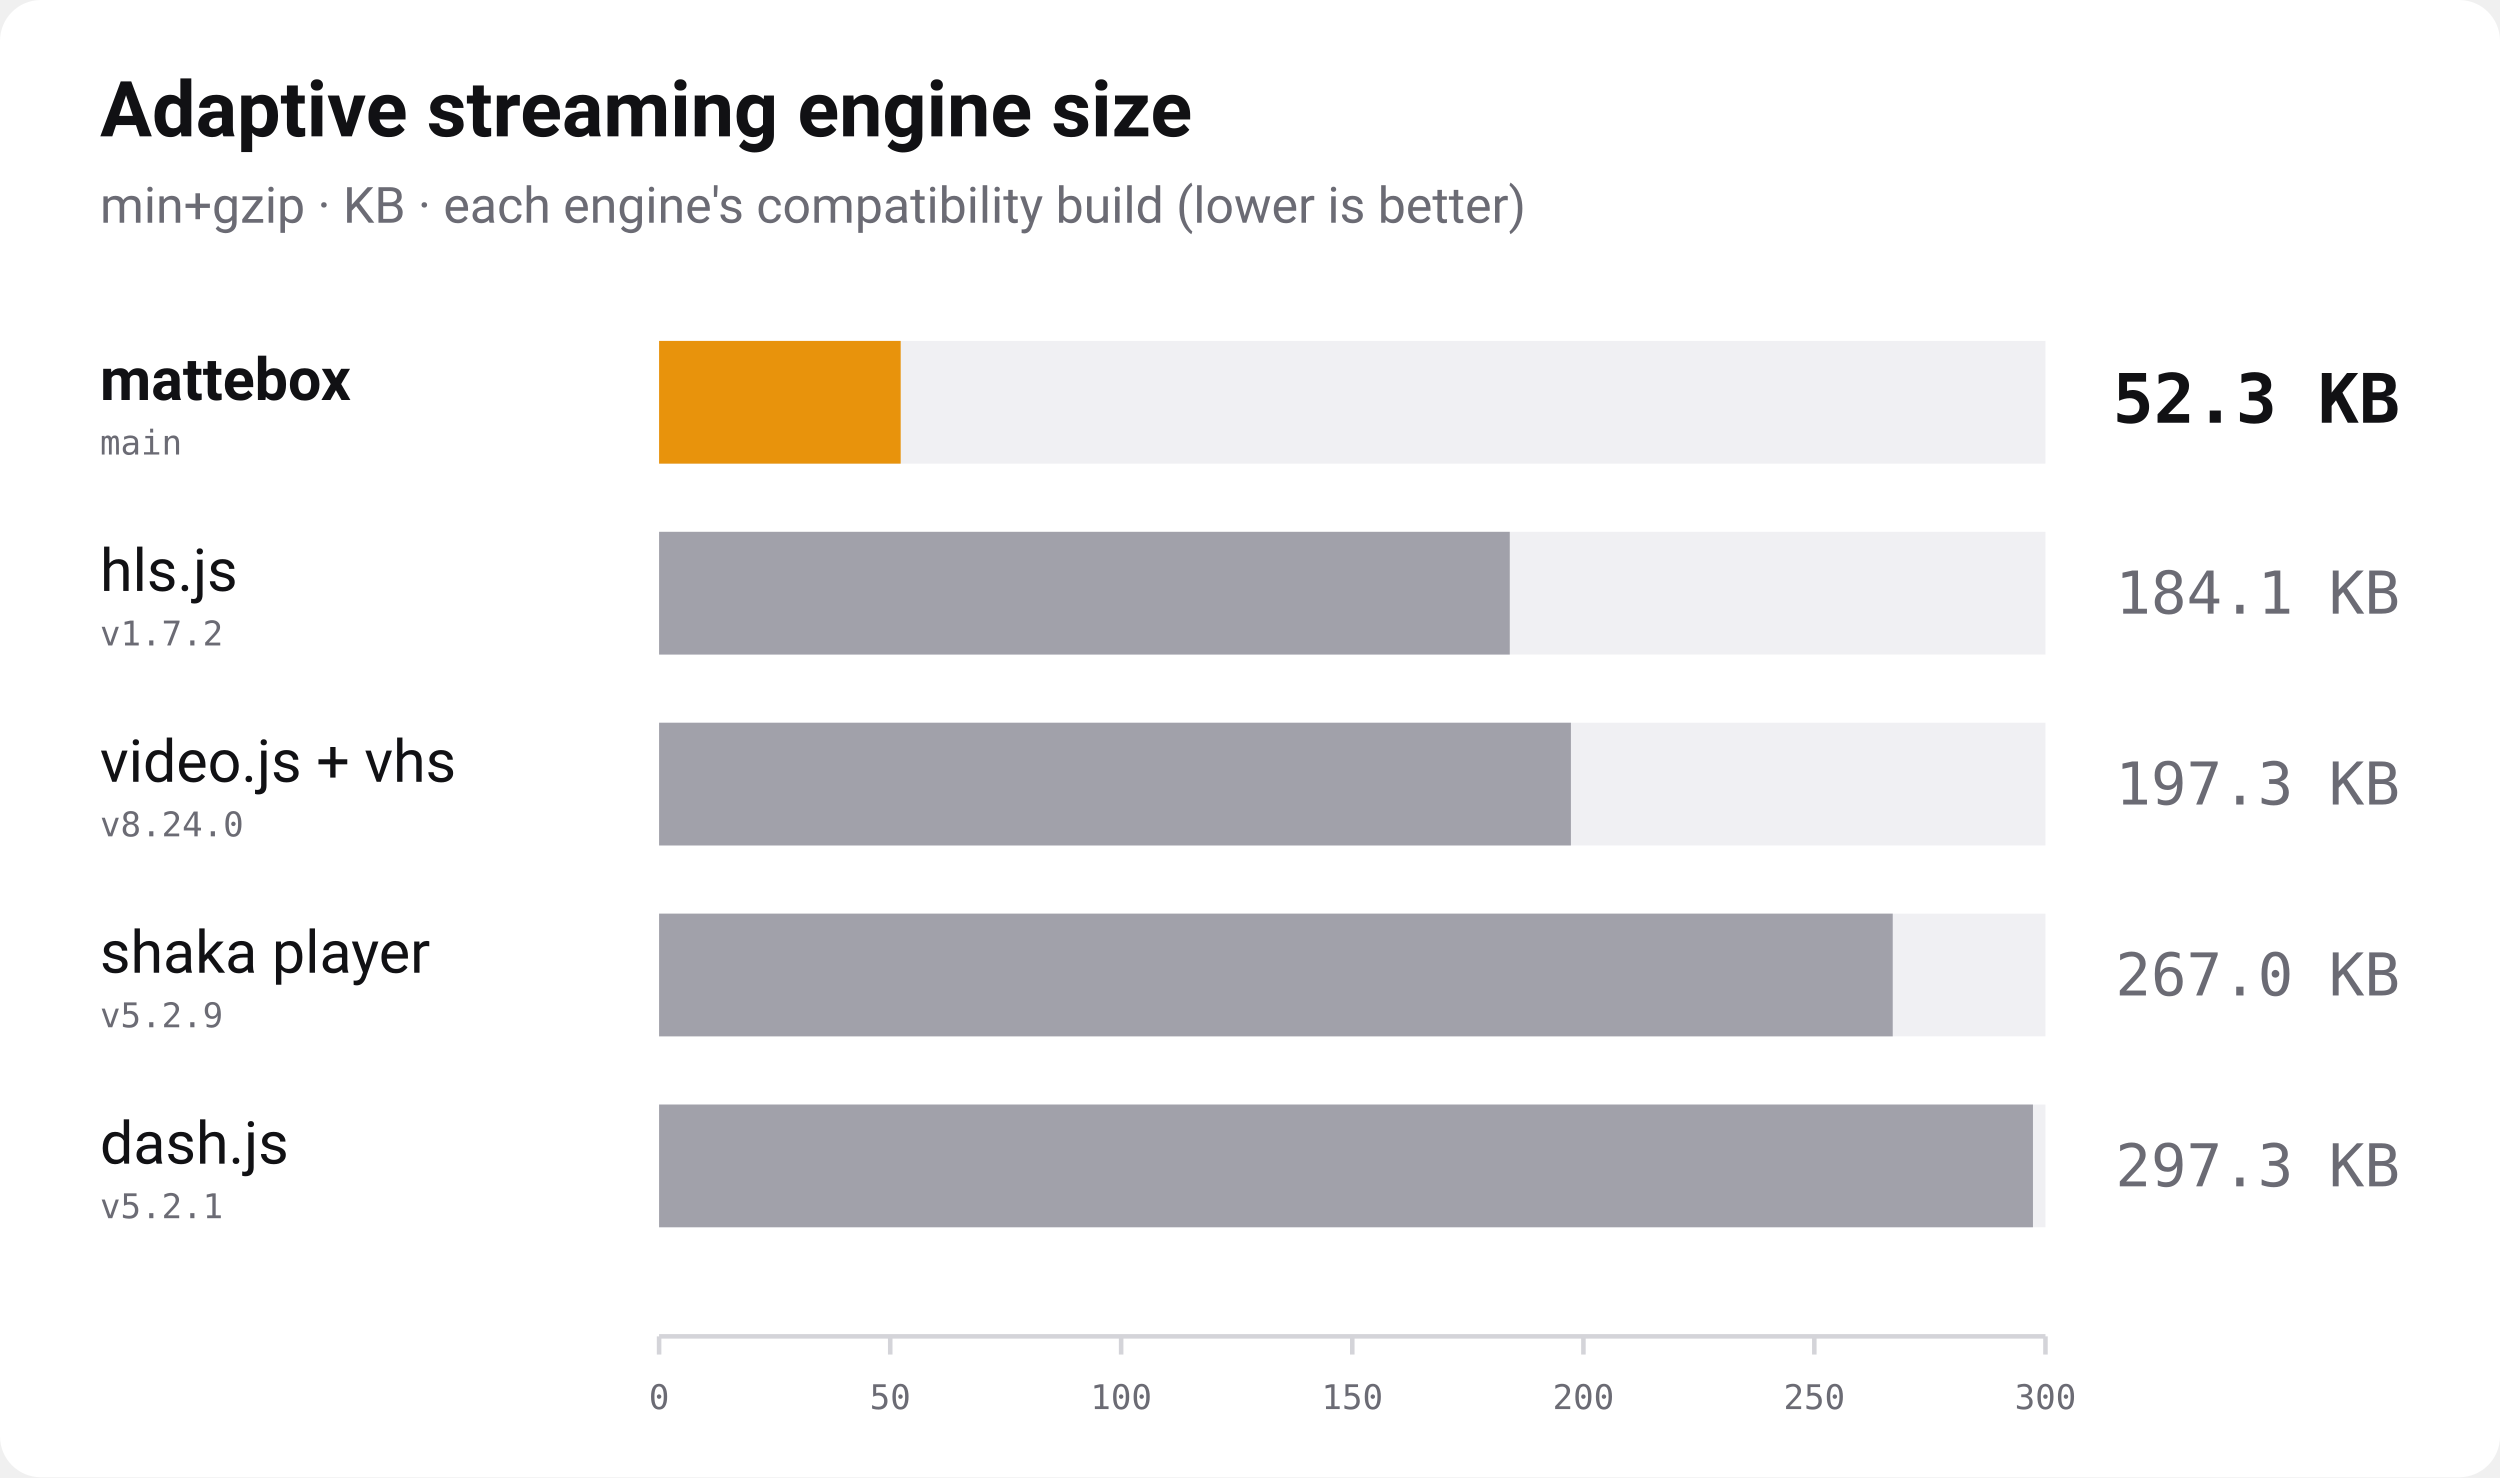
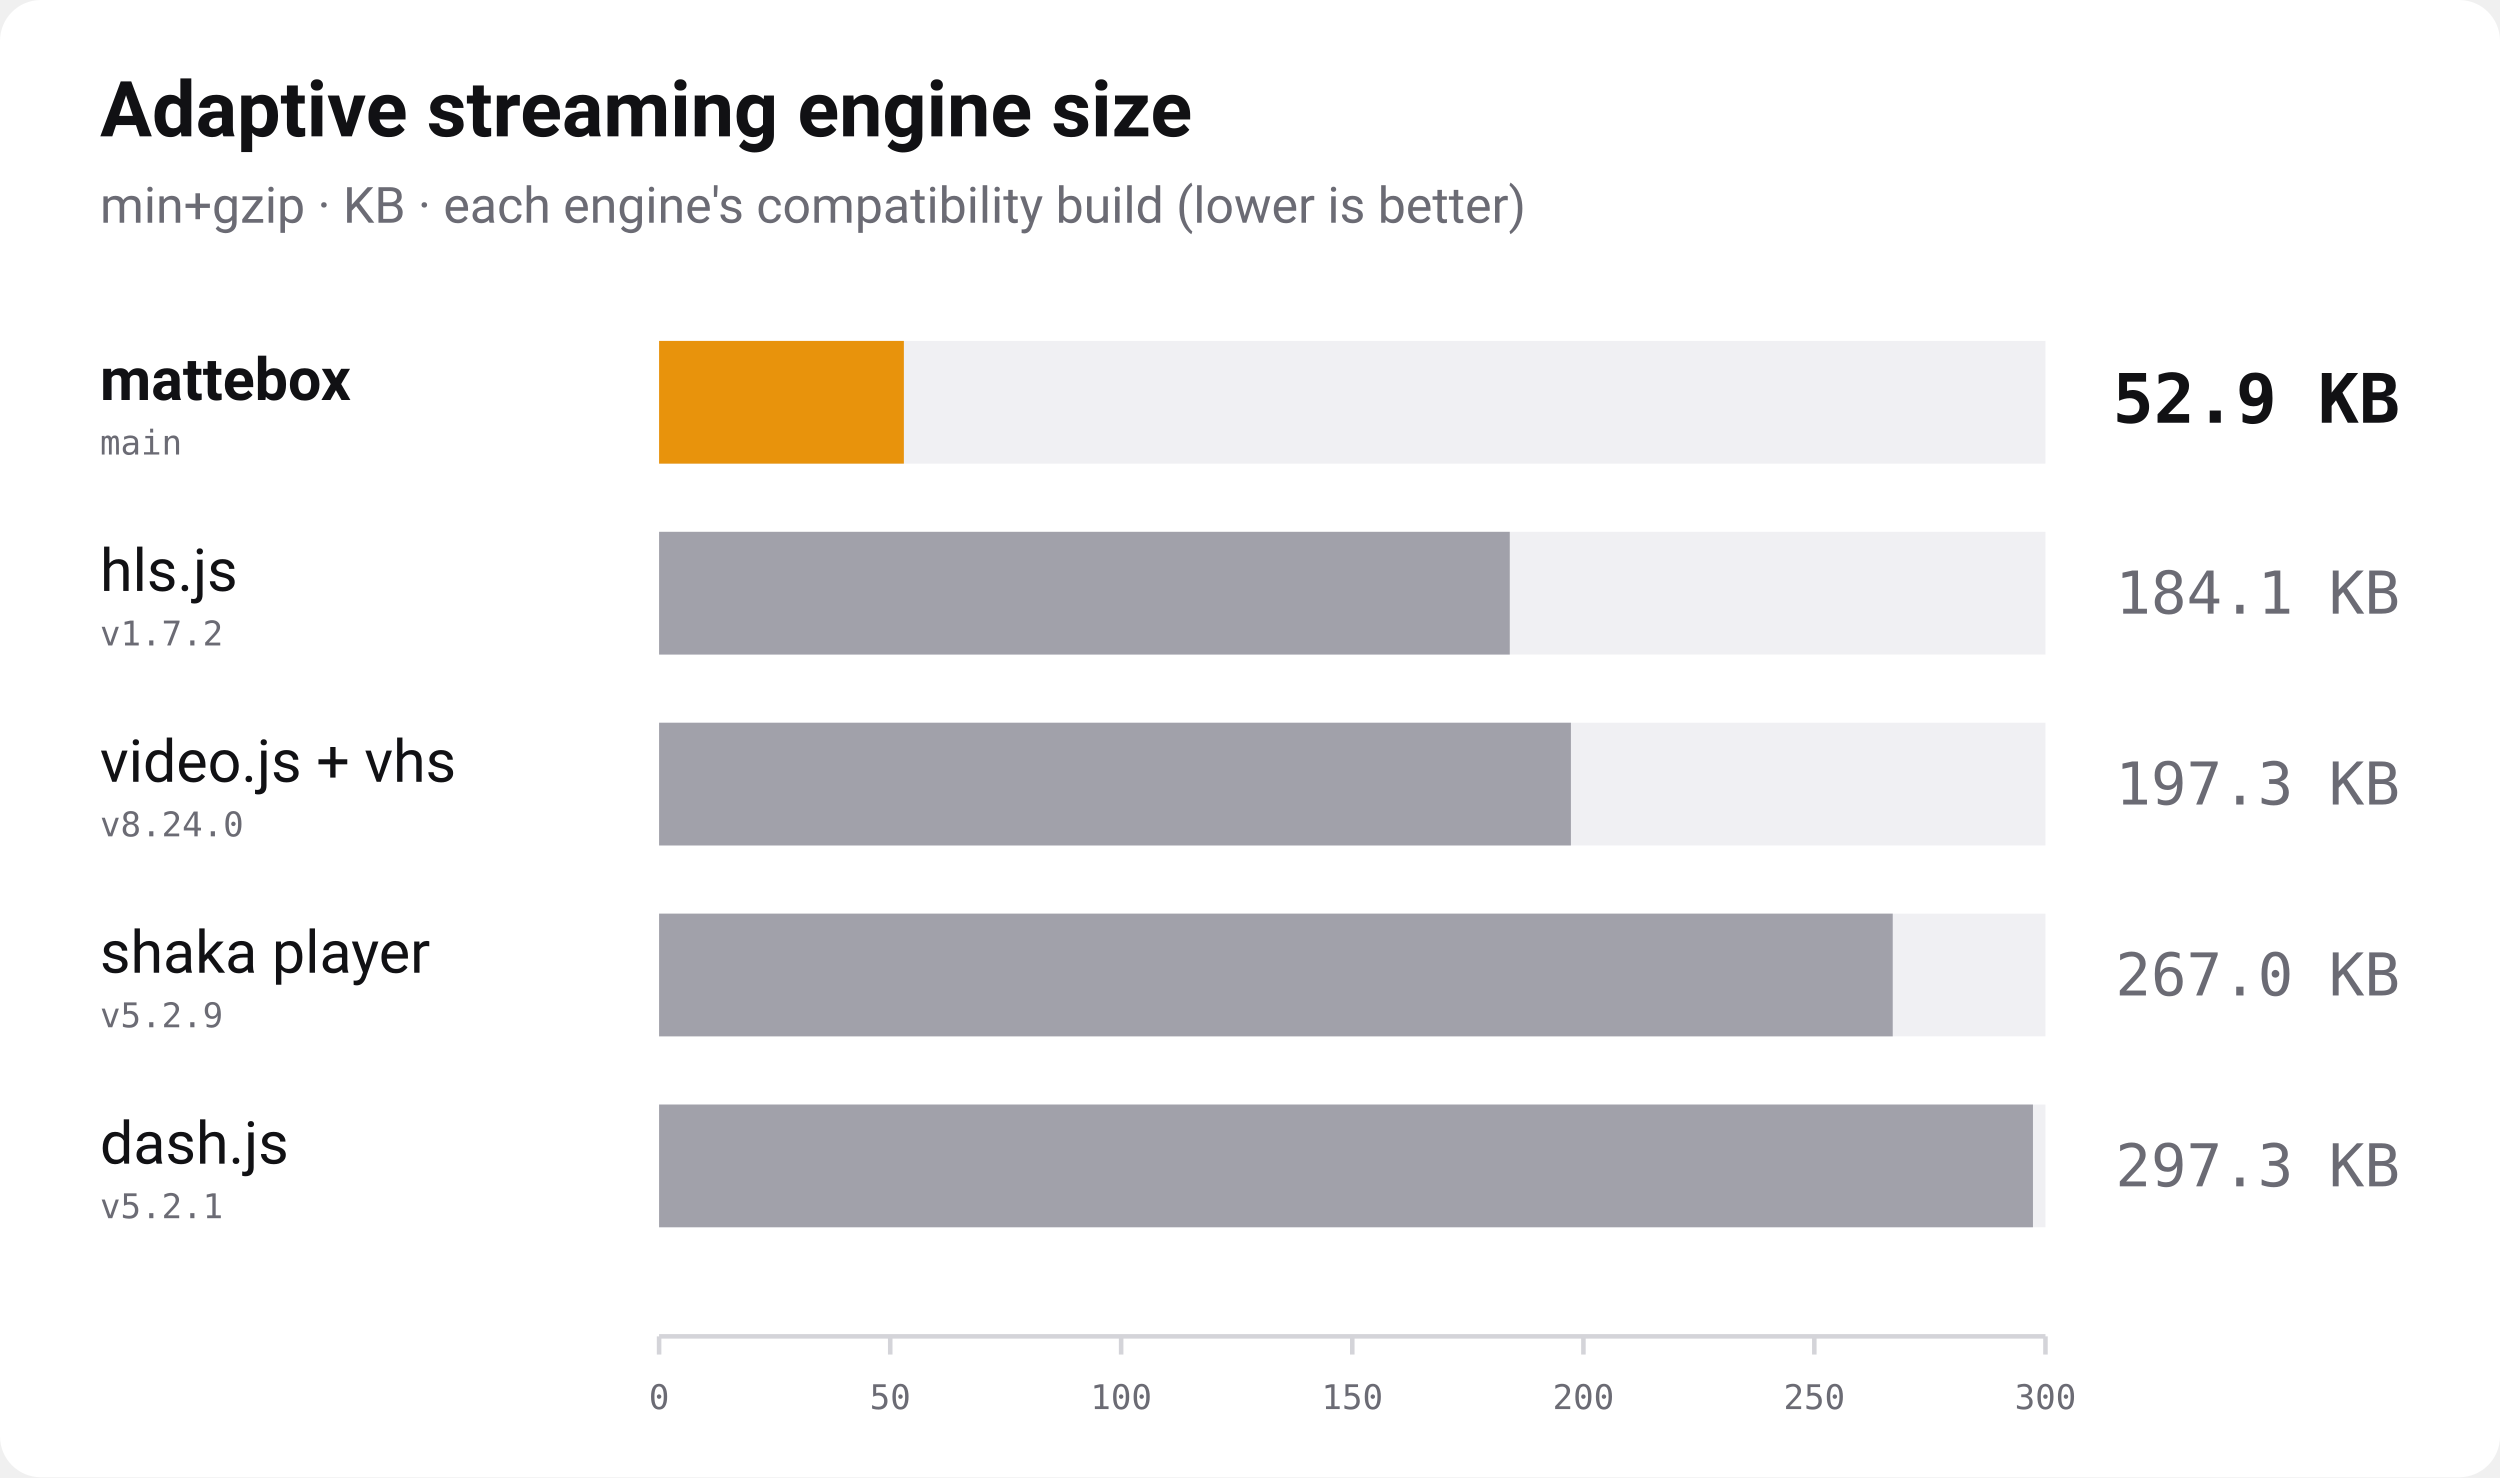
<svg xmlns="http://www.w3.org/2000/svg" width="1100" height="650" viewBox="0 0 1100 650" role="img" aria-label="Bundle size of adaptive streaming players, min+gzip, lower is better">
  <rect width="1100" height="650" rx="18" fill="#ffffff" />
  <text x="44" y="60" font-family="-apple-system, 'Segoe UI', Roboto, Helvetica, Arial, sans-serif" font-size="34" font-weight="700" fill="#111114">Adaptive streaming engine size</text>
  <text x="44" y="98" font-family="-apple-system, 'Segoe UI', Roboto, Helvetica, Arial, sans-serif" font-size="22" fill="#6b6b74">min+gzip · KB · each engine's compatibility build (lower is better)</text>
  <text x="44" y="176" font-family="-apple-system, 'Segoe UI', Roboto, Helvetica, Arial, sans-serif" font-size="26" font-weight="700" fill="#111114">mattebox</text>
  <text x="44" y="200" font-family="ui-monospace, 'SF Mono', Menlo, Consolas, monospace" font-size="15" fill="#6b6b74">main</text>
  <rect x="290" y="150" width="610" height="54" fill="#f0f0f3" />
-   <rect x="290" y="150" width="106.3" height="54" fill="#e8930c" />
-   <text x="1056" y="186" text-anchor="end" font-family="ui-monospace, 'SF Mono', Menlo, Consolas, monospace" font-size="30" font-weight="700" fill="#111114">52.3 KB</text>
+   <rect x="290" y="150" width="107.7" height="54" fill="#e8930c" />
+   <text x="1056" y="186" text-anchor="end" font-family="ui-monospace, 'SF Mono', Menlo, Consolas, monospace" font-size="30" font-weight="700" fill="#111114">52.9 KB</text>
  <text x="44" y="260" font-family="-apple-system, 'Segoe UI', Roboto, Helvetica, Arial, sans-serif" font-size="26" font-weight="400" fill="#111114">hls.js</text>
  <text x="44" y="284" font-family="ui-monospace, 'SF Mono', Menlo, Consolas, monospace" font-size="15" fill="#6b6b74">v1.7.2</text>
  <rect x="290" y="234" width="610" height="54" fill="#f0f0f3" />
  <rect x="290" y="234" width="374.3" height="54" fill="#a1a1aa" />
  <text x="1056" y="270" text-anchor="end" font-family="ui-monospace, 'SF Mono', Menlo, Consolas, monospace" font-size="26" font-weight="400" fill="#6b6b74">184.1 KB</text>
  <text x="44" y="344" font-family="-apple-system, 'Segoe UI', Roboto, Helvetica, Arial, sans-serif" font-size="26" font-weight="400" fill="#111114">video.js + vhs</text>
  <text x="44" y="368" font-family="ui-monospace, 'SF Mono', Menlo, Consolas, monospace" font-size="15" fill="#6b6b74">v8.24.0</text>
  <rect x="290" y="318" width="610" height="54" fill="#f0f0f3" />
  <rect x="290" y="318" width="401.2" height="54" fill="#a1a1aa" />
  <text x="1056" y="354" text-anchor="end" font-family="ui-monospace, 'SF Mono', Menlo, Consolas, monospace" font-size="26" font-weight="400" fill="#6b6b74">197.3 KB</text>
  <text x="44" y="428" font-family="-apple-system, 'Segoe UI', Roboto, Helvetica, Arial, sans-serif" font-size="26" font-weight="400" fill="#111114">shaka player</text>
  <text x="44" y="452" font-family="ui-monospace, 'SF Mono', Menlo, Consolas, monospace" font-size="15" fill="#6b6b74">v5.2.9</text>
  <rect x="290" y="402" width="610" height="54" fill="#f0f0f3" />
  <rect x="290" y="402" width="542.8" height="54" fill="#a1a1aa" />
  <text x="1056" y="438" text-anchor="end" font-family="ui-monospace, 'SF Mono', Menlo, Consolas, monospace" font-size="26" font-weight="400" fill="#6b6b74">267.0 KB</text>
  <text x="44" y="512" font-family="-apple-system, 'Segoe UI', Roboto, Helvetica, Arial, sans-serif" font-size="26" font-weight="400" fill="#111114">dash.js</text>
  <text x="44" y="536" font-family="ui-monospace, 'SF Mono', Menlo, Consolas, monospace" font-size="15" fill="#6b6b74">v5.2.1</text>
  <rect x="290" y="486" width="610" height="54" fill="#f0f0f3" />
  <rect x="290" y="486" width="604.5" height="54" fill="#a1a1aa" />
  <text x="1056" y="522" text-anchor="end" font-family="ui-monospace, 'SF Mono', Menlo, Consolas, monospace" font-size="26" font-weight="400" fill="#6b6b74">297.3 KB</text>
  <line x1="290" y1="588" x2="900" y2="588" stroke="#d4d4d9" stroke-width="2" />
  <line x1="290.0" y1="588" x2="290.0" y2="596" stroke="#d4d4d9" stroke-width="2" />
  <text x="290.0" y="620" text-anchor="middle" font-family="ui-monospace, 'SF Mono', Menlo, Consolas, monospace" font-size="15" fill="#6b6b74">0</text>
  <line x1="391.7" y1="588" x2="391.7" y2="596" stroke="#d4d4d9" stroke-width="2" />
  <text x="391.7" y="620" text-anchor="middle" font-family="ui-monospace, 'SF Mono', Menlo, Consolas, monospace" font-size="15" fill="#6b6b74">50</text>
  <line x1="493.3" y1="588" x2="493.3" y2="596" stroke="#d4d4d9" stroke-width="2" />
  <text x="493.3" y="620" text-anchor="middle" font-family="ui-monospace, 'SF Mono', Menlo, Consolas, monospace" font-size="15" fill="#6b6b74">100</text>
  <line x1="595.0" y1="588" x2="595.0" y2="596" stroke="#d4d4d9" stroke-width="2" />
  <text x="595.0" y="620" text-anchor="middle" font-family="ui-monospace, 'SF Mono', Menlo, Consolas, monospace" font-size="15" fill="#6b6b74">150</text>
  <line x1="696.7" y1="588" x2="696.7" y2="596" stroke="#d4d4d9" stroke-width="2" />
  <text x="696.7" y="620" text-anchor="middle" font-family="ui-monospace, 'SF Mono', Menlo, Consolas, monospace" font-size="15" fill="#6b6b74">200</text>
  <line x1="798.3" y1="588" x2="798.3" y2="596" stroke="#d4d4d9" stroke-width="2" />
  <text x="798.3" y="620" text-anchor="middle" font-family="ui-monospace, 'SF Mono', Menlo, Consolas, monospace" font-size="15" fill="#6b6b74">250</text>
  <line x1="900.0" y1="588" x2="900.0" y2="596" stroke="#d4d4d9" stroke-width="2" />
  <text x="900.0" y="620" text-anchor="middle" font-family="ui-monospace, 'SF Mono', Menlo, Consolas, monospace" font-size="15" fill="#6b6b74">300</text>
</svg>
